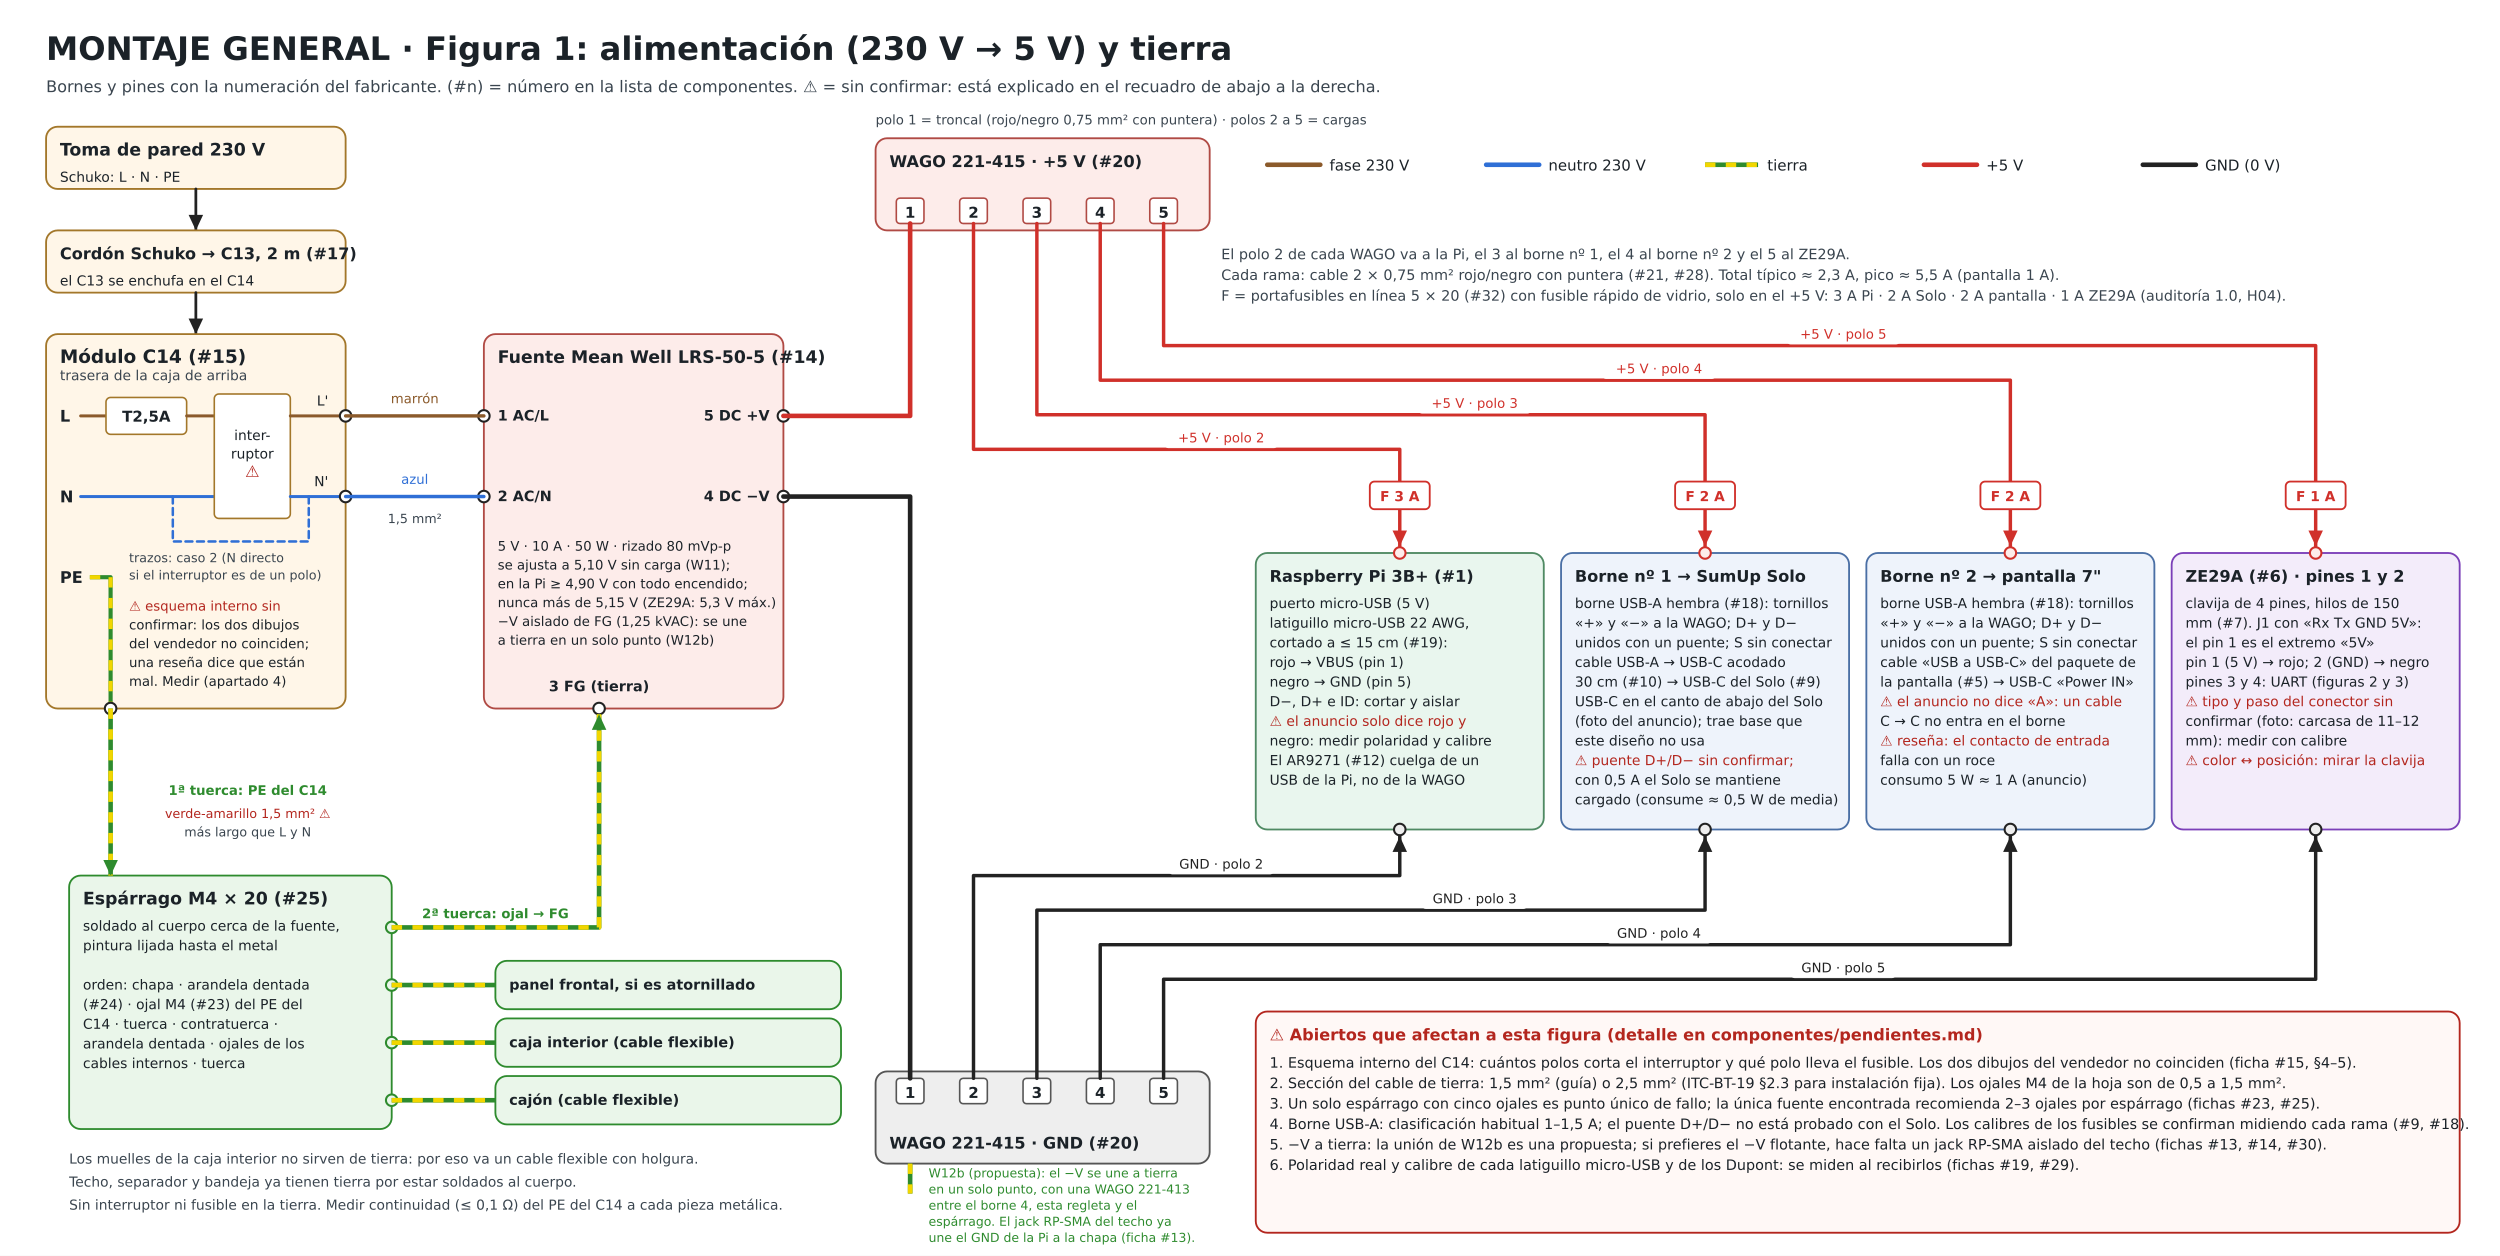
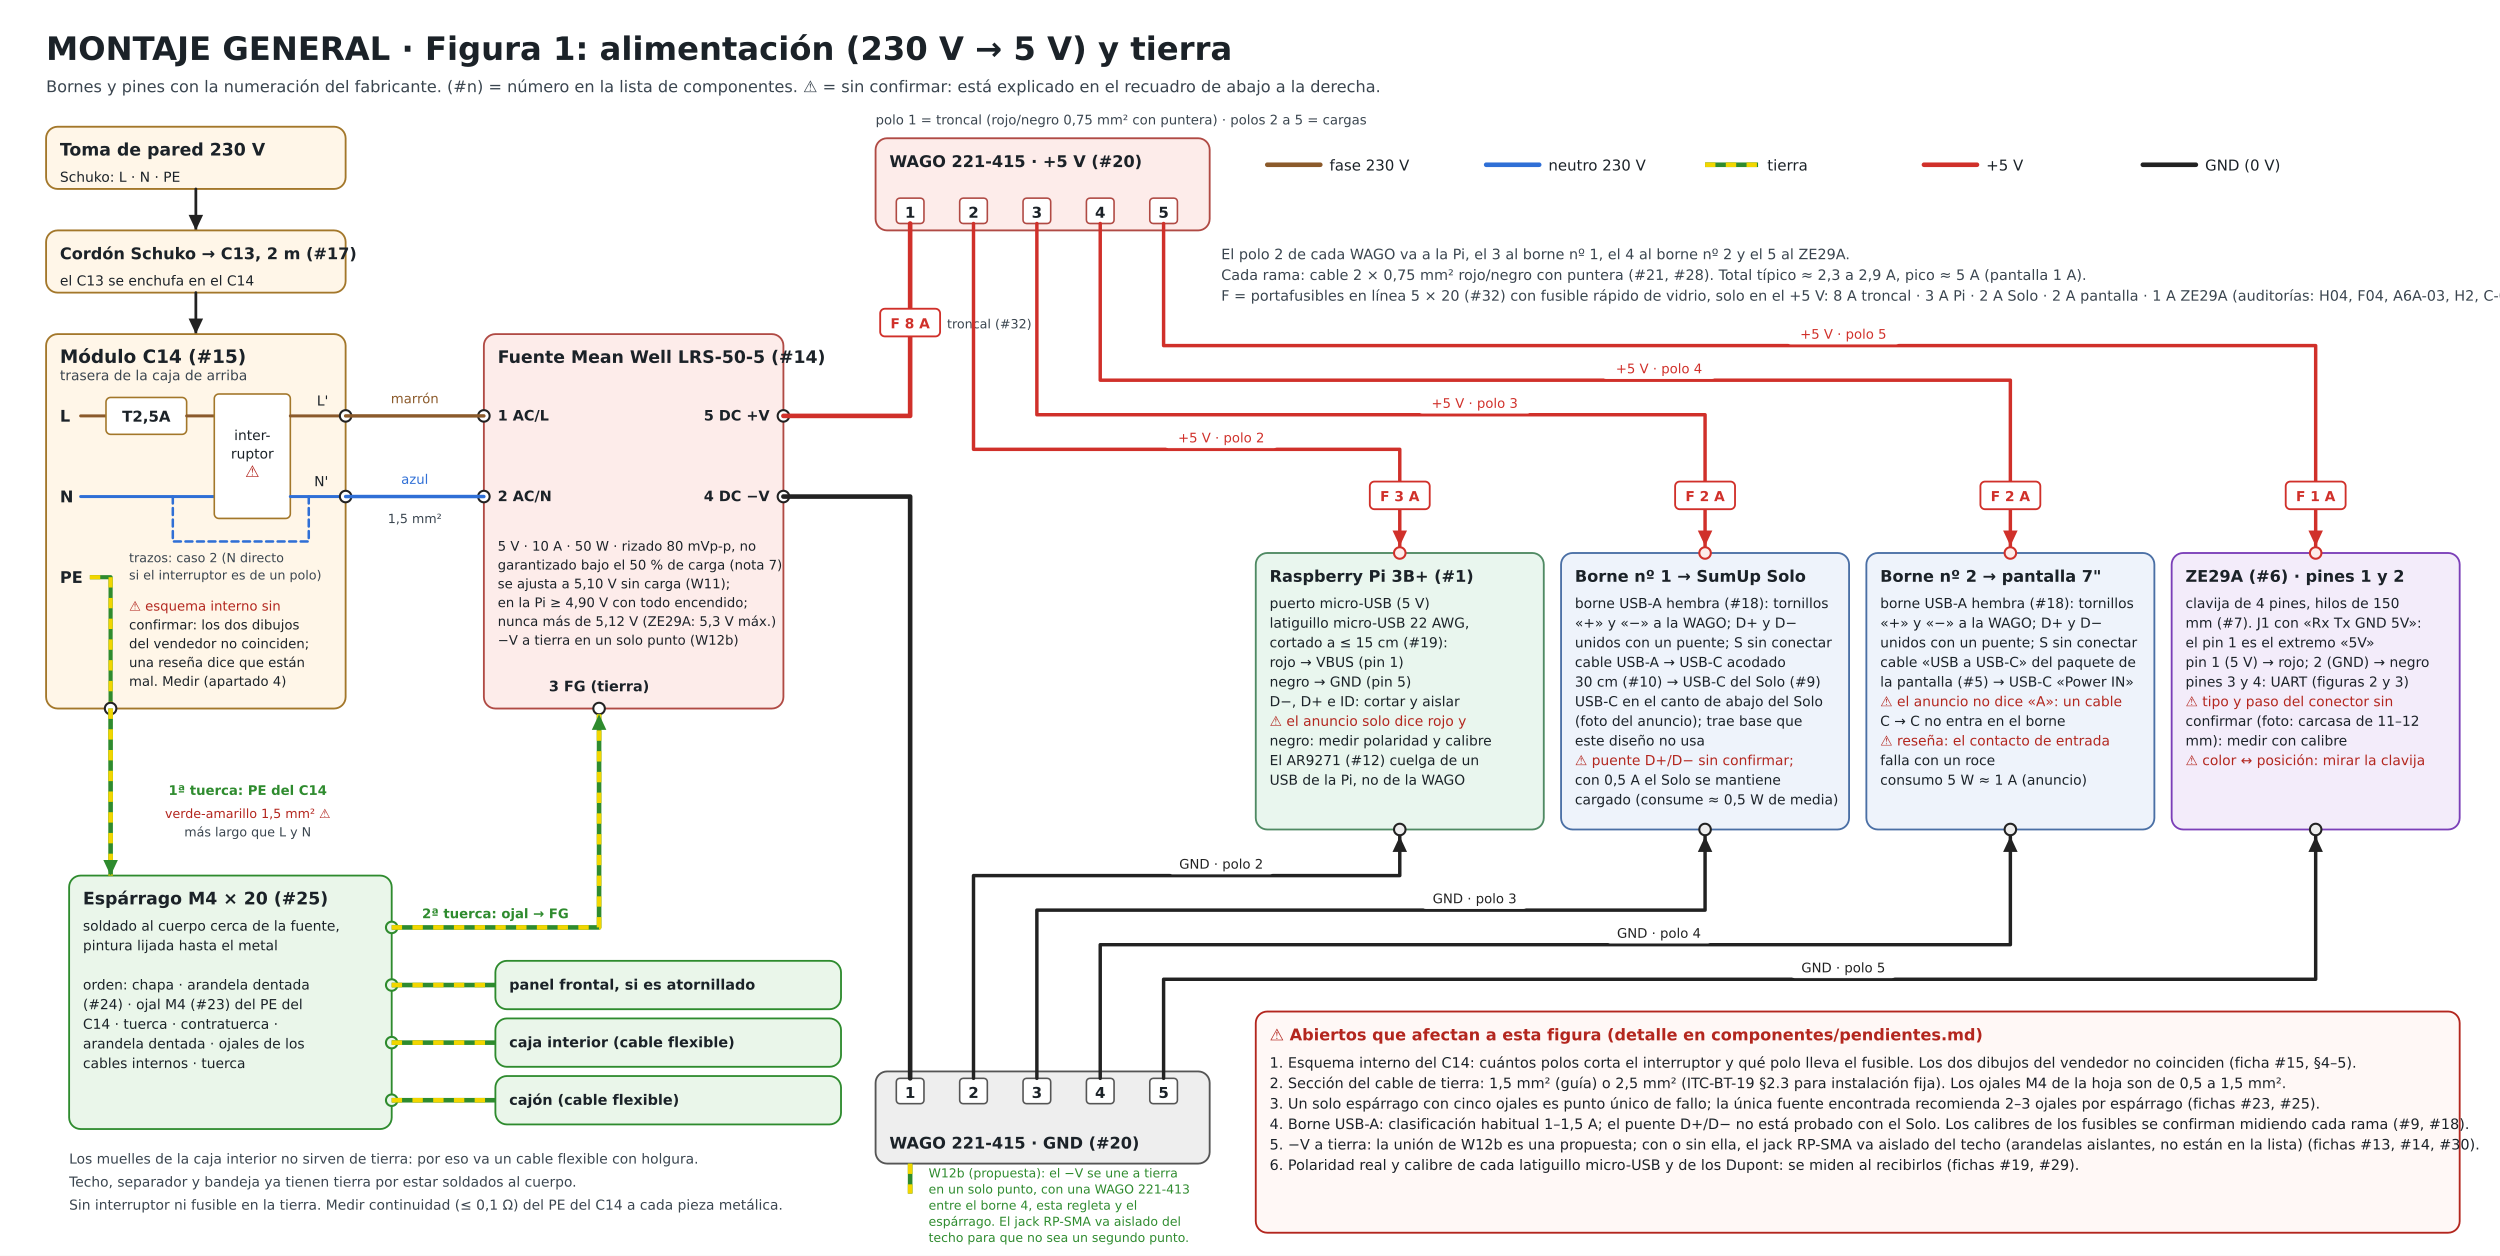
<svg xmlns="http://www.w3.org/2000/svg" width="2170" height="1090" viewBox="0 0 2170 1090">
  <rect x="0" y="0" width="2170" height="1090" fill="#ffffff" />
  <text x="40" y="52" font-family="'DejaVu Sans', Verdana, 'Segoe UI', Helvetica, Arial, sans-serif" font-size="28" font-weight="bold" text-anchor="start" fill="#1b2228">MONTAJE GENERAL · Figura 1: alimentación (230 V → 5 V) y tierra</text>
  <text x="40" y="80" font-family="'DejaVu Sans', Verdana, 'Segoe UI', Helvetica, Arial, sans-serif" font-size="14" font-weight="normal" text-anchor="start" fill="#3a454f">Bornes y pines con la numeración del fabricante. (#n) = número en la lista de componentes. ⚠ = sin confirmar: está explicado en el recuadro de abajo a la derecha.</text>
  <rect x="40" y="110" width="260" height="54" rx="10" fill="#fff6e8" stroke="#a3772a" stroke-width="1.6" />
  <text x="52" y="135" font-family="'DejaVu Sans', Verdana, 'Segoe UI', Helvetica, Arial, sans-serif" font-size="15" font-weight="bold" text-anchor="start" fill="#1b2228">Toma de pared 230 V</text>
  <text x="52" y="157.8" font-family="'DejaVu Sans', Verdana, 'Segoe UI', Helvetica, Arial, sans-serif" font-size="12" font-weight="normal" text-anchor="start" fill="#1b2228">Schuko: L · N · PE</text>
  <path d="M170,164 L170,200" fill="none" stroke="#222222" stroke-width="2.4" stroke-linejoin="round" stroke-linecap="round" />
  <polygon points="170,200 163.7,186.5 176.3,186.5" fill="#222222" />
  <rect x="40" y="200" width="260" height="54" rx="10" fill="#fff6e8" stroke="#a3772a" stroke-width="1.6" />
  <text x="52" y="225" font-family="'DejaVu Sans', Verdana, 'Segoe UI', Helvetica, Arial, sans-serif" font-size="14" font-weight="bold" text-anchor="start" fill="#1b2228">Cordón Schuko → C13, 2 m (#17)</text>
  <text x="52" y="247.8" font-family="'DejaVu Sans', Verdana, 'Segoe UI', Helvetica, Arial, sans-serif" font-size="12" font-weight="normal" text-anchor="start" fill="#1b2228">el C13 se enchufa en el C14</text>
  <path d="M170,254 L170,290" fill="none" stroke="#222222" stroke-width="2.4" stroke-linejoin="round" stroke-linecap="round" />
  <polygon points="170,290 163.7,276.5 176.3,276.5" fill="#222222" />
  <rect x="40" y="290" width="260" height="325" rx="10" fill="#fff6e8" stroke="#a3772a" stroke-width="1.6" />
  <text x="52" y="315" font-family="'DejaVu Sans', Verdana, 'Segoe UI', Helvetica, Arial, sans-serif" font-size="16" font-weight="bold" text-anchor="start" fill="#1b2228">Módulo C14 (#15)</text>
  <text x="52" y="330" font-family="'DejaVu Sans', Verdana, 'Segoe UI', Helvetica, Arial, sans-serif" font-size="12" font-weight="normal" text-anchor="start" fill="#3a454f">trasera de la caja de arriba</text>
  <text x="52" y="366" font-family="'DejaVu Sans', Verdana, 'Segoe UI', Helvetica, Arial, sans-serif" font-size="14" font-weight="bold" text-anchor="start" fill="#1b2228">L</text>
  <path d="M70,361 L92,361" fill="none" stroke="#8b5a2b" stroke-width="2.6" stroke-linejoin="round" stroke-linecap="round" />
  <rect x="92" y="345" width="70" height="32" rx="4" fill="#ffffff" stroke="#a3772a" stroke-width="1.4" />
  <text x="127" y="366" font-family="'DejaVu Sans', Verdana, 'Segoe UI', Helvetica, Arial, sans-serif" font-size="13" font-weight="bold" text-anchor="middle" fill="#1b2228">T2,5A</text>
  <path d="M162,361 L186,361" fill="none" stroke="#8b5a2b" stroke-width="2.6" stroke-linejoin="round" stroke-linecap="round" />
  <text x="52" y="436" font-family="'DejaVu Sans', Verdana, 'Segoe UI', Helvetica, Arial, sans-serif" font-size="14" font-weight="bold" text-anchor="start" fill="#1b2228">N</text>
  <path d="M70,431 L186,431" fill="none" stroke="#2f6fd6" stroke-width="2.6" stroke-linejoin="round" stroke-linecap="round" />
  <rect x="186" y="342" width="66" height="108" rx="4" fill="#ffffff" stroke="#a3772a" stroke-width="1.4" />
  <text x="219" y="382" font-family="'DejaVu Sans', Verdana, 'Segoe UI', Helvetica, Arial, sans-serif" font-size="12" font-weight="normal" text-anchor="middle" fill="#1b2228">inter-</text>
  <text x="219" y="398" font-family="'DejaVu Sans', Verdana, 'Segoe UI', Helvetica, Arial, sans-serif" font-size="12" font-weight="normal" text-anchor="middle" fill="#1b2228">ruptor</text>
  <text x="219" y="414" font-family="'DejaVu Sans', Verdana, 'Segoe UI', Helvetica, Arial, sans-serif" font-size="14" font-weight="normal" text-anchor="middle" fill="#b3261e">⚠</text>
  <path d="M252,361 L300,361" fill="none" stroke="#8b5a2b" stroke-width="2.6" stroke-linejoin="round" stroke-linecap="round" />
  <path d="M252,431 L300,431" fill="none" stroke="#2f6fd6" stroke-width="2.6" stroke-linejoin="round" stroke-linecap="round" />
  <circle cx="300" cy="361" r="5" fill="#ffffff" stroke="#222" stroke-width="1.8" />
  <circle cx="300" cy="431" r="5" fill="#ffffff" stroke="#222" stroke-width="1.8" />
  <text x="285" y="352" font-family="'DejaVu Sans', Verdana, 'Segoe UI', Helvetica, Arial, sans-serif" font-size="12" font-weight="normal" text-anchor="end" fill="#1b2228">L'</text>
  <text x="285" y="422" font-family="'DejaVu Sans', Verdana, 'Segoe UI', Helvetica, Arial, sans-serif" font-size="12" font-weight="normal" text-anchor="end" fill="#1b2228">N'</text>
  <text x="52" y="506" font-family="'DejaVu Sans', Verdana, 'Segoe UI', Helvetica, Arial, sans-serif" font-size="14" font-weight="bold" text-anchor="start" fill="#1b2228">PE</text>
  <path d="M78,501 L96,501 L96,615" fill="none" stroke="#2e8b2e" stroke-width="3.6" stroke-linejoin="round" stroke-linecap="butt" />
  <path d="M78,501 L96,501 L96,615" fill="none" stroke="#f2d600" stroke-width="3.6" stroke-dasharray="9,9" stroke-linejoin="round" />
  <circle cx="96" cy="615" r="5" fill="#ffffff" stroke="#222" stroke-width="1.8" />
  <path d="M150,431 L150,470 L268,470 L268,431" fill="none" stroke="#2f6fd6" stroke-width="2.2" stroke-dasharray="6,4" stroke-linejoin="round" stroke-linecap="round" />
  <text x="112" y="488" font-family="'DejaVu Sans', Verdana, 'Segoe UI', Helvetica, Arial, sans-serif" font-size="11" font-weight="normal" text-anchor="start" fill="#3a454f">trazos: caso 2 (N directo</text>
  <text x="112" y="503" font-family="'DejaVu Sans', Verdana, 'Segoe UI', Helvetica, Arial, sans-serif" font-size="11" font-weight="normal" text-anchor="start" fill="#3a454f">si el interruptor es de un polo)</text>
  <text x="112" y="530.0" font-family="'DejaVu Sans', Verdana, 'Segoe UI', Helvetica, Arial, sans-serif" font-size="11.5" font-weight="normal" text-anchor="start" fill="#b3261e">⚠ esquema interno sin</text>
  <text x="112" y="546.33" font-family="'DejaVu Sans', Verdana, 'Segoe UI', Helvetica, Arial, sans-serif" font-size="11.5" font-weight="normal" text-anchor="start" fill="#1b2228">confirmar: los dos dibujos</text>
  <text x="112" y="562.66" font-family="'DejaVu Sans', Verdana, 'Segoe UI', Helvetica, Arial, sans-serif" font-size="11.5" font-weight="normal" text-anchor="start" fill="#1b2228">del vendedor no coinciden;</text>
  <text x="112" y="578.99" font-family="'DejaVu Sans', Verdana, 'Segoe UI', Helvetica, Arial, sans-serif" font-size="11.5" font-weight="normal" text-anchor="start" fill="#1b2228">una reseña dice que están</text>
  <text x="112" y="595.32" font-family="'DejaVu Sans', Verdana, 'Segoe UI', Helvetica, Arial, sans-serif" font-size="11.5" font-weight="normal" text-anchor="start" fill="#1b2228">mal. Medir (apartado 4)</text>
  <rect x="420" y="290" width="260" height="325" rx="10" fill="#fdecea" stroke="#b04a44" stroke-width="1.6" />
  <text x="432" y="315" font-family="'DejaVu Sans', Verdana, 'Segoe UI', Helvetica, Arial, sans-serif" font-size="15" font-weight="bold" text-anchor="start" fill="#1b2228">Fuente Mean Well LRS-50-5 (#14)</text>
-   <text x="432" y="478.0" font-family="'DejaVu Sans', Verdana, 'Segoe UI', Helvetica, Arial, sans-serif" font-size="11.5" font-weight="normal" text-anchor="start" fill="#1b2228">5 V · 10 A · 50 W · rizado 80 mVp-p</text>
-   <text x="432" y="494.33" font-family="'DejaVu Sans', Verdana, 'Segoe UI', Helvetica, Arial, sans-serif" font-size="11.5" font-weight="normal" text-anchor="start" fill="#1b2228">se ajusta a 5,10 V sin carga (W11);</text>
-   <text x="432" y="510.66" font-family="'DejaVu Sans', Verdana, 'Segoe UI', Helvetica, Arial, sans-serif" font-size="11.5" font-weight="normal" text-anchor="start" fill="#1b2228">en la Pi ≥ 4,90 V con todo encendido;</text>
-   <text x="432" y="526.99" font-family="'DejaVu Sans', Verdana, 'Segoe UI', Helvetica, Arial, sans-serif" font-size="11.5" font-weight="normal" text-anchor="start" fill="#1b2228">nunca más de 5,15 V (ZE29A: 5,3 V máx.)</text>
-   <text x="432" y="543.32" font-family="'DejaVu Sans', Verdana, 'Segoe UI', Helvetica, Arial, sans-serif" font-size="11.5" font-weight="normal" text-anchor="start" fill="#1b2228">−V aislado de FG (1,25 kVAC): se une</text>
-   <text x="432" y="559.65" font-family="'DejaVu Sans', Verdana, 'Segoe UI', Helvetica, Arial, sans-serif" font-size="11.5" font-weight="normal" text-anchor="start" fill="#1b2228">a tierra en un solo punto (W12b)</text>
+   <text x="432" y="478.0" font-family="'DejaVu Sans', Verdana, 'Segoe UI', Helvetica, Arial, sans-serif" font-size="11.5" font-weight="normal" text-anchor="start" fill="#1b2228">5 V · 10 A · 50 W · rizado 80 mVp-p, no</text>
+   <text x="432" y="494.33" font-family="'DejaVu Sans', Verdana, 'Segoe UI', Helvetica, Arial, sans-serif" font-size="11.5" font-weight="normal" text-anchor="start" fill="#1b2228">garantizado bajo el 50 % de carga (nota 7)</text>
+   <text x="432" y="510.66" font-family="'DejaVu Sans', Verdana, 'Segoe UI', Helvetica, Arial, sans-serif" font-size="11.5" font-weight="normal" text-anchor="start" fill="#1b2228">se ajusta a 5,10 V sin carga (W11);</text>
+   <text x="432" y="526.99" font-family="'DejaVu Sans', Verdana, 'Segoe UI', Helvetica, Arial, sans-serif" font-size="11.5" font-weight="normal" text-anchor="start" fill="#1b2228">en la Pi ≥ 4,90 V con todo encendido;</text>
+   <text x="432" y="543.32" font-family="'DejaVu Sans', Verdana, 'Segoe UI', Helvetica, Arial, sans-serif" font-size="11.5" font-weight="normal" text-anchor="start" fill="#1b2228">nunca más de 5,12 V (ZE29A: 5,3 V máx.)</text>
+   <text x="432" y="559.65" font-family="'DejaVu Sans', Verdana, 'Segoe UI', Helvetica, Arial, sans-serif" font-size="11.5" font-weight="normal" text-anchor="start" fill="#1b2228">−V a tierra en un solo punto (W12b)</text>
  <circle cx="420" cy="361" r="5" fill="#ffffff" stroke="#222" stroke-width="1.8" />
  <text x="432" y="365" font-family="'DejaVu Sans', Verdana, 'Segoe UI', Helvetica, Arial, sans-serif" font-size="12.5" font-weight="bold" text-anchor="start" fill="#1b2228">1  AC/L</text>
  <circle cx="420" cy="431" r="5" fill="#ffffff" stroke="#222" stroke-width="1.8" />
  <text x="432" y="435" font-family="'DejaVu Sans', Verdana, 'Segoe UI', Helvetica, Arial, sans-serif" font-size="12.5" font-weight="bold" text-anchor="start" fill="#1b2228">2  AC/N</text>
  <circle cx="520" cy="615" r="5" fill="#ffffff" stroke="#222" stroke-width="1.8" />
  <text x="520" y="600" font-family="'DejaVu Sans', Verdana, 'Segoe UI', Helvetica, Arial, sans-serif" font-size="12.5" font-weight="bold" text-anchor="middle" fill="#1b2228">3  FG (tierra)</text>
  <circle cx="680" cy="361" r="5" fill="#ffffff" stroke="#222" stroke-width="1.8" />
  <text x="668" y="365" font-family="'DejaVu Sans', Verdana, 'Segoe UI', Helvetica, Arial, sans-serif" font-size="12.5" font-weight="bold" text-anchor="end" fill="#1b2228">5  DC +V</text>
  <circle cx="680" cy="431" r="5" fill="#ffffff" stroke="#222" stroke-width="1.8" />
  <text x="668" y="435" font-family="'DejaVu Sans', Verdana, 'Segoe UI', Helvetica, Arial, sans-serif" font-size="12.5" font-weight="bold" text-anchor="end" fill="#1b2228">4  DC −V</text>
  <path d="M300,361 L420,361" fill="none" stroke="#8b5a2b" stroke-width="3" stroke-linejoin="round" stroke-linecap="round" />
  <rect x="335.3" y="337.5" width="49.4" height="17.5" fill="#ffffff" opacity="0.92" rx="3" />
  <text x="360" y="350" font-family="'DejaVu Sans', Verdana, 'Segoe UI', Helvetica, Arial, sans-serif" font-size="11.5" font-weight="normal" text-anchor="middle" fill="#8b5a2b">marrón</text>
  <path d="M300,431 L420,431" fill="none" stroke="#2f6fd6" stroke-width="3" stroke-linejoin="round" stroke-linecap="round" />
  <rect x="342.2" y="407.5" width="35.6" height="17.5" fill="#ffffff" opacity="0.92" rx="3" />
  <text x="360" y="420" font-family="'DejaVu Sans', Verdana, 'Segoe UI', Helvetica, Arial, sans-serif" font-size="11.5" font-weight="normal" text-anchor="middle" fill="#2f6fd6">azul</text>
  <text x="360" y="454" font-family="'DejaVu Sans', Verdana, 'Segoe UI', Helvetica, Arial, sans-serif" font-size="11" font-weight="normal" text-anchor="middle" fill="#3a454f">1,5 mm²</text>
  <rect x="760" y="120" width="290" height="80" rx="10" fill="#fdecea" stroke="#b04a44" stroke-width="1.6" />
  <text x="772" y="145" font-family="'DejaVu Sans', Verdana, 'Segoe UI', Helvetica, Arial, sans-serif" font-size="14" font-weight="bold" text-anchor="start" fill="#1b2228">WAGO 221-415 · +5 V (#20)</text>
  <rect x="760" y="930" width="290" height="80" rx="10" fill="#eeeeee" stroke="#555555" stroke-width="1.6" />
  <text x="772" y="997" font-family="'DejaVu Sans', Verdana, 'Segoe UI', Helvetica, Arial, sans-serif" font-size="14" font-weight="bold" text-anchor="start" fill="#1b2228">WAGO 221-415 · GND (#20)</text>
  <rect x="778" y="172" width="24" height="22" rx="3" fill="#ffffff" stroke="#b04a44" stroke-width="1.4" />
  <text x="790" y="189" font-family="'DejaVu Sans', Verdana, 'Segoe UI', Helvetica, Arial, sans-serif" font-size="13" font-weight="bold" text-anchor="middle" fill="#1b2228">1</text>
  <rect x="778" y="936" width="24" height="22" rx="3" fill="#ffffff" stroke="#555555" stroke-width="1.4" />
  <text x="790" y="953" font-family="'DejaVu Sans', Verdana, 'Segoe UI', Helvetica, Arial, sans-serif" font-size="13" font-weight="bold" text-anchor="middle" fill="#1b2228">1</text>
  <rect x="833" y="172" width="24" height="22" rx="3" fill="#ffffff" stroke="#b04a44" stroke-width="1.4" />
  <text x="845" y="189" font-family="'DejaVu Sans', Verdana, 'Segoe UI', Helvetica, Arial, sans-serif" font-size="13" font-weight="bold" text-anchor="middle" fill="#1b2228">2</text>
  <rect x="833" y="936" width="24" height="22" rx="3" fill="#ffffff" stroke="#555555" stroke-width="1.4" />
  <text x="845" y="953" font-family="'DejaVu Sans', Verdana, 'Segoe UI', Helvetica, Arial, sans-serif" font-size="13" font-weight="bold" text-anchor="middle" fill="#1b2228">2</text>
  <rect x="888" y="172" width="24" height="22" rx="3" fill="#ffffff" stroke="#b04a44" stroke-width="1.4" />
  <text x="900" y="189" font-family="'DejaVu Sans', Verdana, 'Segoe UI', Helvetica, Arial, sans-serif" font-size="13" font-weight="bold" text-anchor="middle" fill="#1b2228">3</text>
  <rect x="888" y="936" width="24" height="22" rx="3" fill="#ffffff" stroke="#555555" stroke-width="1.4" />
  <text x="900" y="953" font-family="'DejaVu Sans', Verdana, 'Segoe UI', Helvetica, Arial, sans-serif" font-size="13" font-weight="bold" text-anchor="middle" fill="#1b2228">3</text>
  <rect x="943" y="172" width="24" height="22" rx="3" fill="#ffffff" stroke="#b04a44" stroke-width="1.4" />
  <text x="955" y="189" font-family="'DejaVu Sans', Verdana, 'Segoe UI', Helvetica, Arial, sans-serif" font-size="13" font-weight="bold" text-anchor="middle" fill="#1b2228">4</text>
  <rect x="943" y="936" width="24" height="22" rx="3" fill="#ffffff" stroke="#555555" stroke-width="1.4" />
  <text x="955" y="953" font-family="'DejaVu Sans', Verdana, 'Segoe UI', Helvetica, Arial, sans-serif" font-size="13" font-weight="bold" text-anchor="middle" fill="#1b2228">4</text>
  <rect x="998" y="172" width="24" height="22" rx="3" fill="#ffffff" stroke="#b04a44" stroke-width="1.4" />
  <text x="1010" y="189" font-family="'DejaVu Sans', Verdana, 'Segoe UI', Helvetica, Arial, sans-serif" font-size="13" font-weight="bold" text-anchor="middle" fill="#1b2228">5</text>
  <rect x="998" y="936" width="24" height="22" rx="3" fill="#ffffff" stroke="#555555" stroke-width="1.4" />
  <text x="1010" y="953" font-family="'DejaVu Sans', Verdana, 'Segoe UI', Helvetica, Arial, sans-serif" font-size="13" font-weight="bold" text-anchor="middle" fill="#1b2228">5</text>
  <text x="760" y="108" font-family="'DejaVu Sans', Verdana, 'Segoe UI', Helvetica, Arial, sans-serif" font-size="11.5" font-weight="normal" text-anchor="start" fill="#3a454f">polo 1 = troncal (rojo/negro 0,75 mm² con puntera) · polos 2 a 5 = cargas</text>
  <path d="M680,361 L790,361 L790,194" fill="none" stroke="#d0302a" stroke-width="4" stroke-linejoin="round" stroke-linecap="round" />
+   <rect x="764" y="268" width="52" height="24" rx="4" fill="#ffffff" stroke="#d0302a" stroke-width="1.6" />
+   <text x="790" y="285" font-family="'DejaVu Sans', Verdana, 'Segoe UI', Helvetica, Arial, sans-serif" font-size="12" font-weight="bold" text-anchor="middle" fill="#d0302a">F 8 A</text>
+   <text x="822" y="285" font-family="'DejaVu Sans', Verdana, 'Segoe UI', Helvetica, Arial, sans-serif" font-size="11" font-weight="normal" text-anchor="start" fill="#3a454f">troncal (#32)</text>
  <path d="M680,431 L790,431 L790,936" fill="none" stroke="#222222" stroke-width="4" stroke-linejoin="round" stroke-linecap="round" />
  <rect x="1090" y="480" width="250" height="240" rx="10" fill="#e9f6ee" stroke="#4f8a63" stroke-width="1.6" />
  <text x="1102" y="505" font-family="'DejaVu Sans', Verdana, 'Segoe UI', Helvetica, Arial, sans-serif" font-size="14" font-weight="bold" text-anchor="start" fill="#1b2228">Raspberry Pi 3B+ (#1)</text>
  <text x="1102" y="527.8" font-family="'DejaVu Sans', Verdana, 'Segoe UI', Helvetica, Arial, sans-serif" font-size="12" font-weight="normal" text-anchor="start" fill="#1b2228">puerto micro-USB (5 V)</text>
  <text x="1102" y="544.84" font-family="'DejaVu Sans', Verdana, 'Segoe UI', Helvetica, Arial, sans-serif" font-size="12" font-weight="normal" text-anchor="start" fill="#1b2228">latiguillo micro-USB 22 AWG,</text>
  <text x="1102" y="561.88" font-family="'DejaVu Sans', Verdana, 'Segoe UI', Helvetica, Arial, sans-serif" font-size="12" font-weight="normal" text-anchor="start" fill="#1b2228">cortado a ≤ 15 cm (#19):</text>
  <text x="1102" y="578.92" font-family="'DejaVu Sans', Verdana, 'Segoe UI', Helvetica, Arial, sans-serif" font-size="12" font-weight="normal" text-anchor="start" fill="#1b2228">rojo → VBUS (pin 1)</text>
  <text x="1102" y="595.96" font-family="'DejaVu Sans', Verdana, 'Segoe UI', Helvetica, Arial, sans-serif" font-size="12" font-weight="normal" text-anchor="start" fill="#1b2228">negro → GND (pin 5)</text>
  <text x="1102" y="613.0" font-family="'DejaVu Sans', Verdana, 'Segoe UI', Helvetica, Arial, sans-serif" font-size="12" font-weight="normal" text-anchor="start" fill="#1b2228">D−, D+ e ID: cortar y aislar</text>
  <text x="1102" y="630.04" font-family="'DejaVu Sans', Verdana, 'Segoe UI', Helvetica, Arial, sans-serif" font-size="12" font-weight="normal" text-anchor="start" fill="#b3261e">⚠ el anuncio solo dice rojo y</text>
  <text x="1102" y="647.08" font-family="'DejaVu Sans', Verdana, 'Segoe UI', Helvetica, Arial, sans-serif" font-size="12" font-weight="normal" text-anchor="start" fill="#1b2228">negro: medir polaridad y calibre</text>
  <text x="1102" y="664.12" font-family="'DejaVu Sans', Verdana, 'Segoe UI', Helvetica, Arial, sans-serif" font-size="12" font-weight="normal" text-anchor="start" fill="#1b2228">El AR9271 (#12) cuelga de un</text>
  <text x="1102" y="681.16" font-family="'DejaVu Sans', Verdana, 'Segoe UI', Helvetica, Arial, sans-serif" font-size="12" font-weight="normal" text-anchor="start" fill="#1b2228">USB de la Pi, no de la WAGO</text>
  <circle cx="1215" cy="480" r="5" fill="#fdecea" stroke="#d0302a" stroke-width="1.8" />
  <circle cx="1215" cy="720" r="5" fill="#eeeeee" stroke="#222222" stroke-width="1.8" />
  <rect x="1355" y="480" width="250" height="240" rx="10" fill="#eef3fb" stroke="#4a6fa5" stroke-width="1.6" />
  <text x="1367" y="505" font-family="'DejaVu Sans', Verdana, 'Segoe UI', Helvetica, Arial, sans-serif" font-size="14" font-weight="bold" text-anchor="start" fill="#1b2228">Borne nº 1 → SumUp Solo</text>
  <text x="1367" y="527.8" font-family="'DejaVu Sans', Verdana, 'Segoe UI', Helvetica, Arial, sans-serif" font-size="12" font-weight="normal" text-anchor="start" fill="#1b2228">borne USB-A hembra (#18): tornillos</text>
  <text x="1367" y="544.84" font-family="'DejaVu Sans', Verdana, 'Segoe UI', Helvetica, Arial, sans-serif" font-size="12" font-weight="normal" text-anchor="start" fill="#1b2228">«+» y «−» a la WAGO; D+ y D−</text>
  <text x="1367" y="561.88" font-family="'DejaVu Sans', Verdana, 'Segoe UI', Helvetica, Arial, sans-serif" font-size="12" font-weight="normal" text-anchor="start" fill="#1b2228">unidos con un puente; S sin conectar</text>
  <text x="1367" y="578.92" font-family="'DejaVu Sans', Verdana, 'Segoe UI', Helvetica, Arial, sans-serif" font-size="12" font-weight="normal" text-anchor="start" fill="#1b2228">cable USB-A → USB-C acodado</text>
  <text x="1367" y="595.96" font-family="'DejaVu Sans', Verdana, 'Segoe UI', Helvetica, Arial, sans-serif" font-size="12" font-weight="normal" text-anchor="start" fill="#1b2228">30 cm (#10) → USB-C del Solo (#9)</text>
  <text x="1367" y="613.0" font-family="'DejaVu Sans', Verdana, 'Segoe UI', Helvetica, Arial, sans-serif" font-size="12" font-weight="normal" text-anchor="start" fill="#1b2228">USB-C en el canto de abajo del Solo</text>
  <text x="1367" y="630.04" font-family="'DejaVu Sans', Verdana, 'Segoe UI', Helvetica, Arial, sans-serif" font-size="12" font-weight="normal" text-anchor="start" fill="#1b2228">(foto del anuncio); trae base que</text>
  <text x="1367" y="647.08" font-family="'DejaVu Sans', Verdana, 'Segoe UI', Helvetica, Arial, sans-serif" font-size="12" font-weight="normal" text-anchor="start" fill="#1b2228">este diseño no usa</text>
  <text x="1367" y="664.12" font-family="'DejaVu Sans', Verdana, 'Segoe UI', Helvetica, Arial, sans-serif" font-size="12" font-weight="normal" text-anchor="start" fill="#b3261e">⚠ puente D+/D− sin confirmar;</text>
  <text x="1367" y="681.16" font-family="'DejaVu Sans', Verdana, 'Segoe UI', Helvetica, Arial, sans-serif" font-size="12" font-weight="normal" text-anchor="start" fill="#1b2228">con 0,5 A el Solo se mantiene</text>
  <text x="1367" y="698.2" font-family="'DejaVu Sans', Verdana, 'Segoe UI', Helvetica, Arial, sans-serif" font-size="12" font-weight="normal" text-anchor="start" fill="#1b2228">cargado (consume ≈ 0,5 W de media)</text>
  <circle cx="1480" cy="480" r="5" fill="#fdecea" stroke="#d0302a" stroke-width="1.8" />
  <circle cx="1480" cy="720" r="5" fill="#eeeeee" stroke="#222222" stroke-width="1.8" />
  <rect x="1620" y="480" width="250" height="240" rx="10" fill="#eef3fb" stroke="#4a6fa5" stroke-width="1.6" />
  <text x="1632" y="505" font-family="'DejaVu Sans', Verdana, 'Segoe UI', Helvetica, Arial, sans-serif" font-size="14" font-weight="bold" text-anchor="start" fill="#1b2228">Borne nº 2 → pantalla 7"</text>
  <text x="1632" y="527.8" font-family="'DejaVu Sans', Verdana, 'Segoe UI', Helvetica, Arial, sans-serif" font-size="12" font-weight="normal" text-anchor="start" fill="#1b2228">borne USB-A hembra (#18): tornillos</text>
  <text x="1632" y="544.84" font-family="'DejaVu Sans', Verdana, 'Segoe UI', Helvetica, Arial, sans-serif" font-size="12" font-weight="normal" text-anchor="start" fill="#1b2228">«+» y «−» a la WAGO; D+ y D−</text>
  <text x="1632" y="561.88" font-family="'DejaVu Sans', Verdana, 'Segoe UI', Helvetica, Arial, sans-serif" font-size="12" font-weight="normal" text-anchor="start" fill="#1b2228">unidos con un puente; S sin conectar</text>
  <text x="1632" y="578.92" font-family="'DejaVu Sans', Verdana, 'Segoe UI', Helvetica, Arial, sans-serif" font-size="12" font-weight="normal" text-anchor="start" fill="#1b2228">cable «USB a USB-C» del paquete de</text>
  <text x="1632" y="595.96" font-family="'DejaVu Sans', Verdana, 'Segoe UI', Helvetica, Arial, sans-serif" font-size="12" font-weight="normal" text-anchor="start" fill="#1b2228">la pantalla (#5) → USB-C «Power IN»</text>
  <text x="1632" y="613.0" font-family="'DejaVu Sans', Verdana, 'Segoe UI', Helvetica, Arial, sans-serif" font-size="12" font-weight="normal" text-anchor="start" fill="#b3261e">⚠ el anuncio no dice «A»: un cable</text>
  <text x="1632" y="630.04" font-family="'DejaVu Sans', Verdana, 'Segoe UI', Helvetica, Arial, sans-serif" font-size="12" font-weight="normal" text-anchor="start" fill="#1b2228">C → C no entra en el borne</text>
  <text x="1632" y="647.08" font-family="'DejaVu Sans', Verdana, 'Segoe UI', Helvetica, Arial, sans-serif" font-size="12" font-weight="normal" text-anchor="start" fill="#b3261e">⚠ reseña: el contacto de entrada</text>
  <text x="1632" y="664.12" font-family="'DejaVu Sans', Verdana, 'Segoe UI', Helvetica, Arial, sans-serif" font-size="12" font-weight="normal" text-anchor="start" fill="#1b2228">falla con un roce</text>
  <text x="1632" y="681.16" font-family="'DejaVu Sans', Verdana, 'Segoe UI', Helvetica, Arial, sans-serif" font-size="12" font-weight="normal" text-anchor="start" fill="#1b2228">consumo 5 W ≈ 1 A (anuncio)</text>
  <circle cx="1745" cy="480" r="5" fill="#fdecea" stroke="#d0302a" stroke-width="1.8" />
  <circle cx="1745" cy="720" r="5" fill="#eeeeee" stroke="#222222" stroke-width="1.8" />
  <rect x="1885" y="480" width="250" height="240" rx="10" fill="#f3ecfa" stroke="#7b3fb8" stroke-width="1.6" />
  <text x="1897" y="505" font-family="'DejaVu Sans', Verdana, 'Segoe UI', Helvetica, Arial, sans-serif" font-size="14" font-weight="bold" text-anchor="start" fill="#1b2228">ZE29A (#6) · pines 1 y 2</text>
  <text x="1897" y="527.8" font-family="'DejaVu Sans', Verdana, 'Segoe UI', Helvetica, Arial, sans-serif" font-size="12" font-weight="normal" text-anchor="start" fill="#1b2228">clavija de 4 pines, hilos de 150</text>
  <text x="1897" y="544.84" font-family="'DejaVu Sans', Verdana, 'Segoe UI', Helvetica, Arial, sans-serif" font-size="12" font-weight="normal" text-anchor="start" fill="#1b2228">mm (#7). J1 con «Rx Tx GND 5V»:</text>
  <text x="1897" y="561.88" font-family="'DejaVu Sans', Verdana, 'Segoe UI', Helvetica, Arial, sans-serif" font-size="12" font-weight="normal" text-anchor="start" fill="#1b2228">el pin 1 es el extremo «5V»</text>
  <text x="1897" y="578.92" font-family="'DejaVu Sans', Verdana, 'Segoe UI', Helvetica, Arial, sans-serif" font-size="12" font-weight="normal" text-anchor="start" fill="#1b2228">pin 1 (5 V) → rojo; 2 (GND) → negro</text>
  <text x="1897" y="595.96" font-family="'DejaVu Sans', Verdana, 'Segoe UI', Helvetica, Arial, sans-serif" font-size="12" font-weight="normal" text-anchor="start" fill="#1b2228">pines 3 y 4: UART (figuras 2 y 3)</text>
  <text x="1897" y="613.0" font-family="'DejaVu Sans', Verdana, 'Segoe UI', Helvetica, Arial, sans-serif" font-size="12" font-weight="normal" text-anchor="start" fill="#b3261e">⚠ tipo y paso del conector sin</text>
  <text x="1897" y="630.04" font-family="'DejaVu Sans', Verdana, 'Segoe UI', Helvetica, Arial, sans-serif" font-size="12" font-weight="normal" text-anchor="start" fill="#1b2228">confirmar (foto: carcasa de 11–12</text>
  <text x="1897" y="647.08" font-family="'DejaVu Sans', Verdana, 'Segoe UI', Helvetica, Arial, sans-serif" font-size="12" font-weight="normal" text-anchor="start" fill="#1b2228">mm): medir con calibre</text>
  <text x="1897" y="664.12" font-family="'DejaVu Sans', Verdana, 'Segoe UI', Helvetica, Arial, sans-serif" font-size="12" font-weight="normal" text-anchor="start" fill="#b3261e">⚠ color ↔ posición: mirar la clavija</text>
  <circle cx="2010" cy="480" r="5" fill="#fdecea" stroke="#d0302a" stroke-width="1.8" />
  <circle cx="2010" cy="720" r="5" fill="#eeeeee" stroke="#222222" stroke-width="1.8" />
  <path d="M845,194 L845,390 L1215,390 L1215,474" fill="none" stroke="#d0302a" stroke-width="3" stroke-linejoin="round" stroke-linecap="round" />
  <polygon points="1215,474 1208.7,460.5 1221.3,460.5" fill="#d0302a" />
  <path d="M900,194 L900,360 L1480,360 L1480,474" fill="none" stroke="#d0302a" stroke-width="3" stroke-linejoin="round" stroke-linecap="round" />
  <polygon points="1480,474 1473.7,460.5 1486.3,460.5" fill="#d0302a" />
  <path d="M955,194 L955,330 L1745,330 L1745,474" fill="none" stroke="#d0302a" stroke-width="3" stroke-linejoin="round" stroke-linecap="round" />
  <polygon points="1745,474 1738.7,460.5 1751.3,460.5" fill="#d0302a" />
  <path d="M1010,194 L1010,300 L2010,300 L2010,474" fill="none" stroke="#d0302a" stroke-width="3" stroke-linejoin="round" stroke-linecap="round" />
  <polygon points="2010,474 2003.7,460.5 2016.3,460.5" fill="#d0302a" />
  <path d="M845,936 L845,760 L1215,760 L1215,726" fill="none" stroke="#222222" stroke-width="3" stroke-linejoin="round" stroke-linecap="round" />
  <polygon points="1215,726 1221.3,739.5 1208.7,739.5" fill="#222222" />
  <path d="M900,936 L900,790 L1480,790 L1480,726" fill="none" stroke="#222222" stroke-width="3" stroke-linejoin="round" stroke-linecap="round" />
  <polygon points="1480,726 1486.3,739.5 1473.7,739.5" fill="#222222" />
  <path d="M955,936 L955,820 L1745,820 L1745,726" fill="none" stroke="#222222" stroke-width="3" stroke-linejoin="round" stroke-linecap="round" />
  <polygon points="1745,726 1751.3,739.5 1738.7,739.5" fill="#222222" />
  <path d="M1010,936 L1010,850 L2010,850 L2010,726" fill="none" stroke="#222222" stroke-width="3" stroke-linejoin="round" stroke-linecap="round" />
  <polygon points="2010,726 2016.3,739.5 2003.7,739.5" fill="#222222" />
  <text x="1060" y="225" font-family="'DejaVu Sans', Verdana, 'Segoe UI', Helvetica, Arial, sans-serif" font-size="12.5" font-weight="normal" text-anchor="start" fill="#3a454f">El polo 2 de cada WAGO va a la Pi, el 3 al borne nº 1, el 4 al borne nº 2 y el 5 al ZE29A.</text>
  <rect x="1189" y="418" width="52" height="24" rx="4" fill="#ffffff" stroke="#d0302a" stroke-width="1.6" />
  <text x="1215" y="435" font-family="'DejaVu Sans', Verdana, 'Segoe UI', Helvetica, Arial, sans-serif" font-size="12" font-weight="bold" text-anchor="middle" fill="#d0302a">F 3 A</text>
  <rect x="1454" y="418" width="52" height="24" rx="4" fill="#ffffff" stroke="#d0302a" stroke-width="1.6" />
  <text x="1480" y="435" font-family="'DejaVu Sans', Verdana, 'Segoe UI', Helvetica, Arial, sans-serif" font-size="12" font-weight="bold" text-anchor="middle" fill="#d0302a">F 2 A</text>
  <rect x="1719" y="418" width="52" height="24" rx="4" fill="#ffffff" stroke="#d0302a" stroke-width="1.6" />
  <text x="1745" y="435" font-family="'DejaVu Sans', Verdana, 'Segoe UI', Helvetica, Arial, sans-serif" font-size="12" font-weight="bold" text-anchor="middle" fill="#d0302a">F 2 A</text>
  <rect x="1984" y="418" width="52" height="24" rx="4" fill="#ffffff" stroke="#d0302a" stroke-width="1.6" />
  <text x="2010" y="435" font-family="'DejaVu Sans', Verdana, 'Segoe UI', Helvetica, Arial, sans-serif" font-size="12" font-weight="bold" text-anchor="middle" fill="#d0302a">F 1 A</text>
-   <text x="1060" y="261" font-family="'DejaVu Sans', Verdana, 'Segoe UI', Helvetica, Arial, sans-serif" font-size="12.5" font-weight="normal" text-anchor="start" fill="#3a454f">F = portafusibles en línea 5 × 20 (#32) con fusible rápido de vidrio, solo en el +5 V: 3 A Pi · 2 A Solo · 2 A pantalla · 1 A ZE29A (auditoría 1.0, H04).</text>
-   <text x="1060" y="243" font-family="'DejaVu Sans', Verdana, 'Segoe UI', Helvetica, Arial, sans-serif" font-size="12.5" font-weight="normal" text-anchor="start" fill="#3a454f">Cada rama: cable 2 × 0,75 mm² rojo/negro con puntera (#21, #28). Total típico ≈ 2,3 A, pico ≈ 5,5 A (pantalla 1 A).</text>
+   <text x="1060" y="261" font-family="'DejaVu Sans', Verdana, 'Segoe UI', Helvetica, Arial, sans-serif" font-size="12.5" font-weight="normal" text-anchor="start" fill="#3a454f">F = portafusibles en línea 5 × 20 (#32) con fusible rápido de vidrio, solo en el +5 V: 8 A troncal · 3 A Pi · 2 A Solo · 2 A pantalla · 1 A ZE29A (auditorías: H04, F04, A6A-03, H2, C-03).</text>
+   <text x="1060" y="243" font-family="'DejaVu Sans', Verdana, 'Segoe UI', Helvetica, Arial, sans-serif" font-size="12.5" font-weight="normal" text-anchor="start" fill="#3a454f">Cada rama: cable 2 × 0,75 mm² rojo/negro con puntera (#21, #28). Total típico ≈ 2,3 a 2,9 A, pico ≈ 5 A (pantalla 1 A).</text>
  <rect x="1011.1" y="371.5" width="97.7" height="17.5" fill="#ffffff" opacity="0.92" rx="3" />
  <text x="1060.0" y="384" font-family="'DejaVu Sans', Verdana, 'Segoe UI', Helvetica, Arial, sans-serif" font-size="11.5" font-weight="normal" text-anchor="middle" fill="#d0302a">+5 V · polo 2</text>
  <rect x="1014.6" y="741.5" width="90.8" height="17.5" fill="#ffffff" opacity="0.92" rx="3" />
  <text x="1060.0" y="754" font-family="'DejaVu Sans', Verdana, 'Segoe UI', Helvetica, Arial, sans-serif" font-size="11.5" font-weight="normal" text-anchor="middle" fill="#222222">GND · polo 2</text>
  <rect x="1231.2" y="341.5" width="97.7" height="17.5" fill="#ffffff" opacity="0.92" rx="3" />
  <text x="1280.0" y="354" font-family="'DejaVu Sans', Verdana, 'Segoe UI', Helvetica, Arial, sans-serif" font-size="11.5" font-weight="normal" text-anchor="middle" fill="#d0302a">+5 V · polo 3</text>
  <rect x="1234.6" y="771.5" width="90.8" height="17.5" fill="#ffffff" opacity="0.92" rx="3" />
  <text x="1280.0" y="784" font-family="'DejaVu Sans', Verdana, 'Segoe UI', Helvetica, Arial, sans-serif" font-size="11.5" font-weight="normal" text-anchor="middle" fill="#222222">GND · polo 3</text>
  <rect x="1391.2" y="311.5" width="97.7" height="17.5" fill="#ffffff" opacity="0.92" rx="3" />
  <text x="1440.0" y="324" font-family="'DejaVu Sans', Verdana, 'Segoe UI', Helvetica, Arial, sans-serif" font-size="11.5" font-weight="normal" text-anchor="middle" fill="#d0302a">+5 V · polo 4</text>
  <rect x="1394.6" y="801.5" width="90.8" height="17.5" fill="#ffffff" opacity="0.92" rx="3" />
  <text x="1440.0" y="814" font-family="'DejaVu Sans', Verdana, 'Segoe UI', Helvetica, Arial, sans-serif" font-size="11.5" font-weight="normal" text-anchor="middle" fill="#222222">GND · polo 4</text>
  <rect x="1551.2" y="281.5" width="97.7" height="17.5" fill="#ffffff" opacity="0.92" rx="3" />
  <text x="1600.0" y="294" font-family="'DejaVu Sans', Verdana, 'Segoe UI', Helvetica, Arial, sans-serif" font-size="11.5" font-weight="normal" text-anchor="middle" fill="#d0302a">+5 V · polo 5</text>
  <rect x="1554.6" y="831.5" width="90.8" height="17.5" fill="#ffffff" opacity="0.92" rx="3" />
  <text x="1600.0" y="844" font-family="'DejaVu Sans', Verdana, 'Segoe UI', Helvetica, Arial, sans-serif" font-size="11.5" font-weight="normal" text-anchor="middle" fill="#222222">GND · polo 5</text>
  <rect x="60" y="760" width="280" height="220" rx="10" fill="#eaf6ea" stroke="#2e8b2e" stroke-width="1.6" />
  <text x="72" y="785" font-family="'DejaVu Sans', Verdana, 'Segoe UI', Helvetica, Arial, sans-serif" font-size="15" font-weight="bold" text-anchor="start" fill="#1b2228">Espárrago M4 × 20 (#25)</text>
  <text x="72" y="807.8" font-family="'DejaVu Sans', Verdana, 'Segoe UI', Helvetica, Arial, sans-serif" font-size="12" font-weight="normal" text-anchor="start" fill="#1b2228">soldado al cuerpo cerca de la fuente,</text>
  <text x="72" y="824.84" font-family="'DejaVu Sans', Verdana, 'Segoe UI', Helvetica, Arial, sans-serif" font-size="12" font-weight="normal" text-anchor="start" fill="#1b2228">pintura lijada hasta el metal</text>
  <text x="72" y="841.88" font-family="'DejaVu Sans', Verdana, 'Segoe UI', Helvetica, Arial, sans-serif" font-size="12" font-weight="normal" text-anchor="start" fill="#1b2228" />
  <text x="72" y="858.92" font-family="'DejaVu Sans', Verdana, 'Segoe UI', Helvetica, Arial, sans-serif" font-size="12" font-weight="normal" text-anchor="start" fill="#1b2228">orden: chapa · arandela dentada</text>
  <text x="72" y="875.96" font-family="'DejaVu Sans', Verdana, 'Segoe UI', Helvetica, Arial, sans-serif" font-size="12" font-weight="normal" text-anchor="start" fill="#1b2228">(#24) · ojal M4 (#23) del PE del</text>
  <text x="72" y="893.0" font-family="'DejaVu Sans', Verdana, 'Segoe UI', Helvetica, Arial, sans-serif" font-size="12" font-weight="normal" text-anchor="start" fill="#1b2228">C14 · tuerca · contratuerca ·</text>
  <text x="72" y="910.04" font-family="'DejaVu Sans', Verdana, 'Segoe UI', Helvetica, Arial, sans-serif" font-size="12" font-weight="normal" text-anchor="start" fill="#1b2228">arandela dentada · ojales de los</text>
  <text x="72" y="927.08" font-family="'DejaVu Sans', Verdana, 'Segoe UI', Helvetica, Arial, sans-serif" font-size="12" font-weight="normal" text-anchor="start" fill="#1b2228">cables internos · tuerca</text>
  <path d="M96,615 L96,760" fill="none" stroke="#2e8b2e" stroke-width="4" stroke-linejoin="round" stroke-linecap="butt" />
  <path d="M96,615 L96,760" fill="none" stroke="#f2d600" stroke-width="4" stroke-dasharray="9,9" stroke-linejoin="round" />
  <polygon points="96,760 89.7,746.5 102.3,746.5" fill="#2e8b2e" />
  <rect x="138.6" y="677.5" width="152.9" height="17.5" fill="#ffffff" opacity="0.92" rx="3" />
  <text x="215" y="690" font-family="'DejaVu Sans', Verdana, 'Segoe UI', Helvetica, Arial, sans-serif" font-size="11.5" font-weight="bold" text-anchor="middle" fill="#2e8b2e">1ª tuerca: PE del C14</text>
  <text x="215" y="710" font-family="'DejaVu Sans', Verdana, 'Segoe UI', Helvetica, Arial, sans-serif" font-size="11" font-weight="normal" text-anchor="middle" fill="#b3261e">verde-amarillo 1,5 mm² ⚠</text>
  <text x="215" y="726" font-family="'DejaVu Sans', Verdana, 'Segoe UI', Helvetica, Arial, sans-serif" font-size="11" font-weight="normal" text-anchor="middle" fill="#3a454f">más largo que L y N</text>
  <circle cx="340" cy="805" r="5" fill="#eaf6ea" stroke="#2e8b2e" stroke-width="1.8" />
  <circle cx="340" cy="855" r="5" fill="#eaf6ea" stroke="#2e8b2e" stroke-width="1.8" />
  <circle cx="340" cy="905" r="5" fill="#eaf6ea" stroke="#2e8b2e" stroke-width="1.8" />
  <circle cx="340" cy="955" r="5" fill="#eaf6ea" stroke="#2e8b2e" stroke-width="1.8" />
  <path d="M340,805 L520,805 L520,620" fill="none" stroke="#2e8b2e" stroke-width="4" stroke-linejoin="round" stroke-linecap="butt" />
  <path d="M340,805 L520,805 L520,620" fill="none" stroke="#f2d600" stroke-width="4" stroke-dasharray="9,9" stroke-linejoin="round" />
  <polygon points="520,620 526.3,633.5 513.7,633.5" fill="#2e8b2e" />
  <rect x="357.0" y="784.5" width="146.0" height="17.5" fill="#ffffff" opacity="0.92" rx="3" />
  <text x="430" y="797" font-family="'DejaVu Sans', Verdana, 'Segoe UI', Helvetica, Arial, sans-serif" font-size="11.5" font-weight="bold" text-anchor="middle" fill="#2e8b2e">2ª tuerca: ojal → FG</text>
  <path d="M340,855 L430,855" fill="none" stroke="#2e8b2e" stroke-width="4" stroke-linejoin="round" stroke-linecap="butt" />
  <path d="M340,855 L430,855" fill="none" stroke="#f2d600" stroke-width="4" stroke-dasharray="9,9" stroke-linejoin="round" />
  <rect x="430" y="834" width="300" height="42" rx="10" fill="#eaf6ea" stroke="#2e8b2e" stroke-width="1.6" />
  <text x="442" y="859" font-family="'DejaVu Sans', Verdana, 'Segoe UI', Helvetica, Arial, sans-serif" font-size="12.5" font-weight="bold" text-anchor="start" fill="#1b2228">panel frontal, si es atornillado</text>
  <path d="M340,905 L430,905" fill="none" stroke="#2e8b2e" stroke-width="4" stroke-linejoin="round" stroke-linecap="butt" />
  <path d="M340,905 L430,905" fill="none" stroke="#f2d600" stroke-width="4" stroke-dasharray="9,9" stroke-linejoin="round" />
  <rect x="430" y="884" width="300" height="42" rx="10" fill="#eaf6ea" stroke="#2e8b2e" stroke-width="1.6" />
  <text x="442" y="909" font-family="'DejaVu Sans', Verdana, 'Segoe UI', Helvetica, Arial, sans-serif" font-size="12.5" font-weight="bold" text-anchor="start" fill="#1b2228">caja interior (cable flexible)</text>
  <path d="M340,955 L430,955" fill="none" stroke="#2e8b2e" stroke-width="4" stroke-linejoin="round" stroke-linecap="butt" />
  <path d="M340,955 L430,955" fill="none" stroke="#f2d600" stroke-width="4" stroke-dasharray="9,9" stroke-linejoin="round" />
  <rect x="430" y="934" width="300" height="42" rx="10" fill="#eaf6ea" stroke="#2e8b2e" stroke-width="1.6" />
  <text x="442" y="959" font-family="'DejaVu Sans', Verdana, 'Segoe UI', Helvetica, Arial, sans-serif" font-size="12.5" font-weight="bold" text-anchor="start" fill="#1b2228">cajón (cable flexible)</text>
  <text x="60" y="1010" font-family="'DejaVu Sans', Verdana, 'Segoe UI', Helvetica, Arial, sans-serif" font-size="12" font-weight="normal" text-anchor="start" fill="#3a454f">Los muelles de la caja interior no sirven de tierra: por eso va un cable flexible con holgura.</text>
  <text x="60" y="1030" font-family="'DejaVu Sans', Verdana, 'Segoe UI', Helvetica, Arial, sans-serif" font-size="12" font-weight="normal" text-anchor="start" fill="#3a454f">Techo, separador y bandeja ya tienen tierra por estar soldados al cuerpo.</text>
  <text x="60" y="1050" font-family="'DejaVu Sans', Verdana, 'Segoe UI', Helvetica, Arial, sans-serif" font-size="12" font-weight="normal" text-anchor="start" fill="#3a454f">Sin interruptor ni fusible en la tierra. Medir continuidad (≤ 0,1 Ω) del PE del C14 a cada pieza metálica.</text>
  <path d="M790,1010 L790,1036" fill="none" stroke="#2e8b2e" stroke-width="4" stroke-linejoin="round" stroke-linecap="butt" />
  <path d="M790,1010 L790,1036" fill="none" stroke="#f2d600" stroke-width="4" stroke-dasharray="9,9" stroke-linejoin="round" />
  <text x="806" y="1022" font-family="'DejaVu Sans', Verdana, 'Segoe UI', Helvetica, Arial, sans-serif" font-size="10.8" font-weight="normal" text-anchor="start" fill="#2e8b2e">W12b (propuesta): el −V se une a tierra</text>
  <text x="806" y="1036" font-family="'DejaVu Sans', Verdana, 'Segoe UI', Helvetica, Arial, sans-serif" font-size="10.8" font-weight="normal" text-anchor="start" fill="#2e8b2e">en un solo punto, con una WAGO 221-413</text>
  <text x="806" y="1050" font-family="'DejaVu Sans', Verdana, 'Segoe UI', Helvetica, Arial, sans-serif" font-size="10.8" font-weight="normal" text-anchor="start" fill="#2e8b2e">entre el borne 4, esta regleta y el</text>
-   <text x="806" y="1064" font-family="'DejaVu Sans', Verdana, 'Segoe UI', Helvetica, Arial, sans-serif" font-size="10.8" font-weight="normal" text-anchor="start" fill="#2e8b2e">espárrago. El jack RP-SMA del techo ya</text>
-   <text x="806" y="1078" font-family="'DejaVu Sans', Verdana, 'Segoe UI', Helvetica, Arial, sans-serif" font-size="10.8" font-weight="normal" text-anchor="start" fill="#2e8b2e">une el GND de la Pi a la chapa (ficha #13).</text>
+   <text x="806" y="1064" font-family="'DejaVu Sans', Verdana, 'Segoe UI', Helvetica, Arial, sans-serif" font-size="10.8" font-weight="normal" text-anchor="start" fill="#2e8b2e">espárrago. El jack RP-SMA va aislado del</text>
+   <text x="806" y="1078" font-family="'DejaVu Sans', Verdana, 'Segoe UI', Helvetica, Arial, sans-serif" font-size="10.8" font-weight="normal" text-anchor="start" fill="#2e8b2e">techo para que no sea un segundo punto.</text>
  <rect x="1090" y="878" width="1045" height="192" rx="10" fill="#fff8f6" stroke="#b3261e" stroke-width="1.6" />
  <text x="1102" y="903" font-family="'DejaVu Sans', Verdana, 'Segoe UI', Helvetica, Arial, sans-serif" font-size="14" font-weight="bold" text-anchor="start" fill="#b3261e">⚠ Abiertos que afectan a esta figura (detalle en componentes/pendientes.md)</text>
  <text x="1102" y="926.75" font-family="'DejaVu Sans', Verdana, 'Segoe UI', Helvetica, Arial, sans-serif" font-size="12.5" font-weight="normal" text-anchor="start" fill="#1b2228">1. Esquema interno del C14: cuántos polos corta el interruptor y qué polo lleva el fusible. Los dos dibujos del vendedor no coinciden (ficha #15, §4–5).</text>
  <text x="1102" y="944.5" font-family="'DejaVu Sans', Verdana, 'Segoe UI', Helvetica, Arial, sans-serif" font-size="12.5" font-weight="normal" text-anchor="start" fill="#1b2228">2. Sección del cable de tierra: 1,5 mm² (guía) o 2,5 mm² (ITC-BT-19 §2.3 para instalación fija). Los ojales M4 de la hoja son de 0,5 a 1,5 mm².</text>
  <text x="1102" y="962.25" font-family="'DejaVu Sans', Verdana, 'Segoe UI', Helvetica, Arial, sans-serif" font-size="12.5" font-weight="normal" text-anchor="start" fill="#1b2228">3. Un solo espárrago con cinco ojales es punto único de fallo; la única fuente encontrada recomienda 2–3 ojales por espárrago (fichas #23, #25).</text>
  <text x="1102" y="980.0" font-family="'DejaVu Sans', Verdana, 'Segoe UI', Helvetica, Arial, sans-serif" font-size="12.5" font-weight="normal" text-anchor="start" fill="#1b2228">4. Borne USB-A: clasificación habitual 1–1,5 A; el puente D+/D− no está probado con el Solo. Los calibres de los fusibles se confirman midiendo cada rama (#9, #18).</text>
-   <text x="1102" y="997.75" font-family="'DejaVu Sans', Verdana, 'Segoe UI', Helvetica, Arial, sans-serif" font-size="12.5" font-weight="normal" text-anchor="start" fill="#1b2228">5. −V a tierra: la unión de W12b es una propuesta; si prefieres el −V flotante, hace falta un jack RP-SMA aislado del techo (fichas #13, #14, #30).</text>
+   <text x="1102" y="997.75" font-family="'DejaVu Sans', Verdana, 'Segoe UI', Helvetica, Arial, sans-serif" font-size="12.5" font-weight="normal" text-anchor="start" fill="#1b2228">5. −V a tierra: la unión de W12b es una propuesta; con o sin ella, el jack RP-SMA va aislado del techo (arandelas aislantes, no están en la lista) (fichas #13, #14, #30).</text>
  <text x="1102" y="1015.5" font-family="'DejaVu Sans', Verdana, 'Segoe UI', Helvetica, Arial, sans-serif" font-size="12.5" font-weight="normal" text-anchor="start" fill="#1b2228">6. Polaridad real y calibre de cada latiguillo micro-USB y de los Dupont: se miden al recibirlos (fichas #19, #29).</text>
  <path d="M1100,143 L1146,143" fill="none" stroke="#8b5a2b" stroke-width="4" stroke-linejoin="round" stroke-linecap="round" />
  <text x="1154" y="148" font-family="'DejaVu Sans', Verdana, 'Segoe UI', Helvetica, Arial, sans-serif" font-size="13" font-weight="normal" text-anchor="start" fill="#1b2228">fase 230 V</text>
  <path d="M1290,143 L1336,143" fill="none" stroke="#2f6fd6" stroke-width="4" stroke-linejoin="round" stroke-linecap="round" />
  <text x="1344" y="148" font-family="'DejaVu Sans', Verdana, 'Segoe UI', Helvetica, Arial, sans-serif" font-size="13" font-weight="normal" text-anchor="start" fill="#1b2228">neutro 230 V</text>
  <path d="M1480,143 L1526,143" fill="none" stroke="#2e8b2e" stroke-width="4" stroke-linejoin="round" stroke-linecap="butt" />
  <path d="M1480,143 L1526,143" fill="none" stroke="#f2d600" stroke-width="4" stroke-dasharray="9,9" stroke-linejoin="round" />
  <text x="1534" y="148" font-family="'DejaVu Sans', Verdana, 'Segoe UI', Helvetica, Arial, sans-serif" font-size="13" font-weight="normal" text-anchor="start" fill="#1b2228">tierra</text>
  <path d="M1670,143 L1716,143" fill="none" stroke="#d0302a" stroke-width="4" stroke-linejoin="round" stroke-linecap="round" />
  <text x="1724" y="148" font-family="'DejaVu Sans', Verdana, 'Segoe UI', Helvetica, Arial, sans-serif" font-size="13" font-weight="normal" text-anchor="start" fill="#1b2228">+5 V</text>
  <path d="M1860,143 L1906,143" fill="none" stroke="#222222" stroke-width="4" stroke-linejoin="round" stroke-linecap="round" />
  <text x="1914" y="148" font-family="'DejaVu Sans', Verdana, 'Segoe UI', Helvetica, Arial, sans-serif" font-size="13" font-weight="normal" text-anchor="start" fill="#1b2228">GND (0 V)</text>
</svg>
